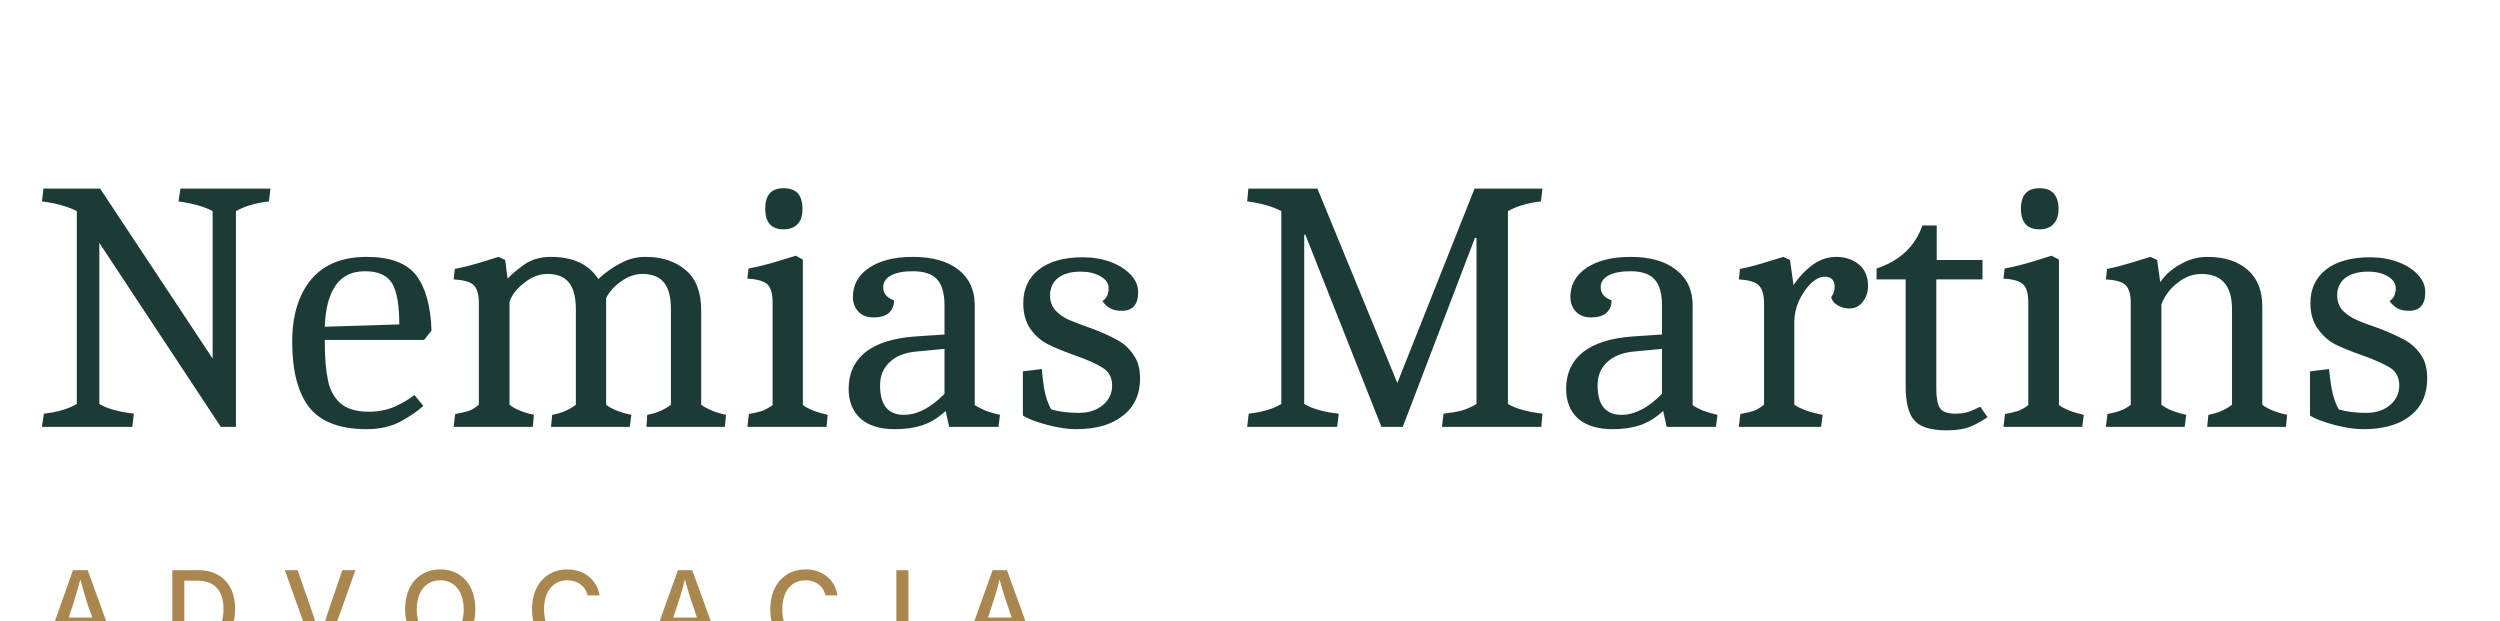
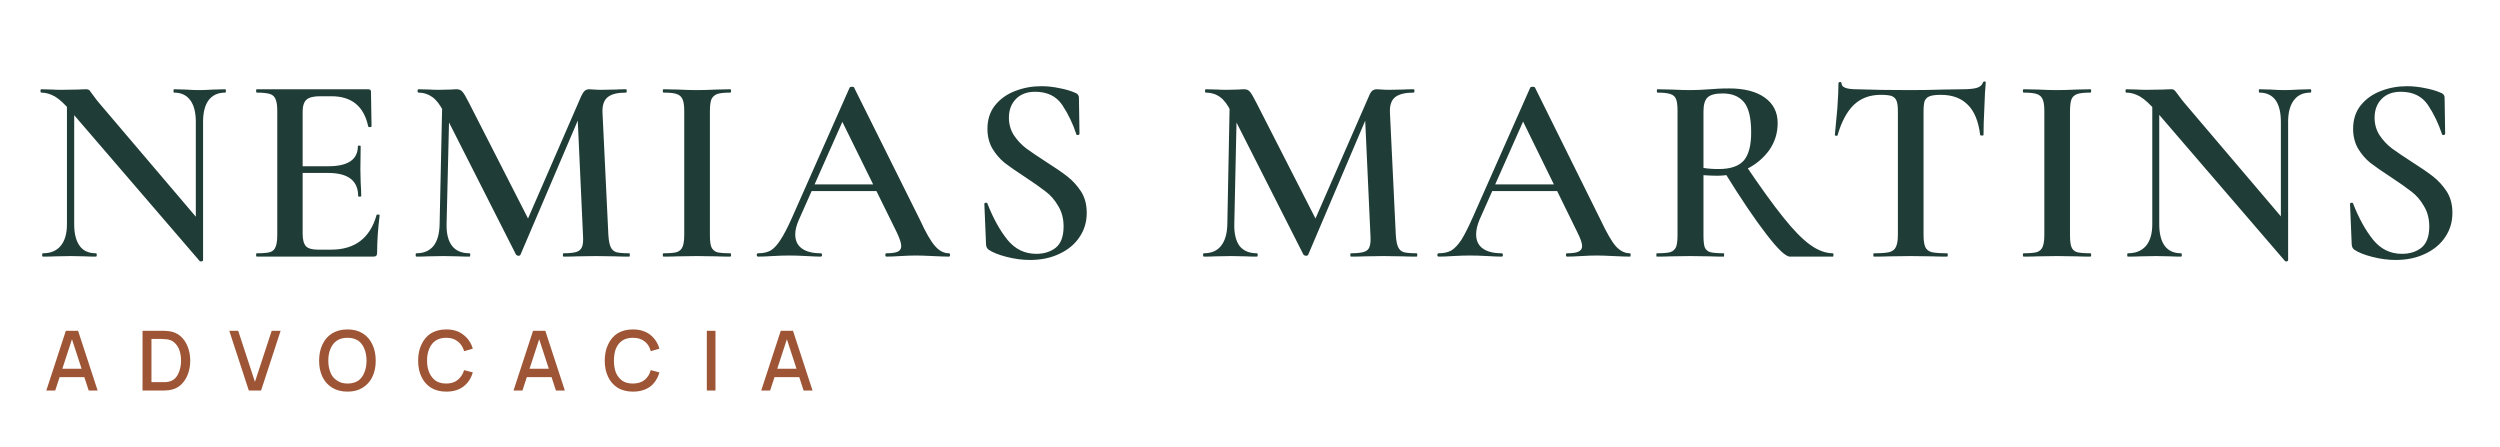
- <svg xmlns="http://www.w3.org/2000/svg" viewBox="0 0 644.26 160" width="644.26" height="160" role="img" aria-labelledby="title">
+ <svg xmlns="http://www.w3.org/2000/svg" viewBox="0 0 896.26 160" width="896.26" height="160" role="img" aria-labelledby="title">
  <g id="wordmark">
-     <path fill="#1D3B36" transform="translate(8 110)" d="M11.8 -5.9V-55.6Q8.2 -57.4 2.8 -58.1L3.2 -61.4H17.8L46.8 -17.6V-55.6Q43.6 -57.3 38 -58.1L38.5 -61.4H61.7L61.3 -58.1Q56.2 -57.5 52.8 -55.6V0H48.9L17.6 -47.4V-5.9Q20.6 -4.1 26.5 -3.4L26.1 0H2.8L3.3 -3.4Q8.6 -4 11.8 -5.9ZM67.3 -21.9Q67.3 -32.1 72.2 -38Q77.1 -43.8 86.5 -43.8Q95.6 -43.8 99.3 -39Q102.9 -34.2 103.2 -24.8L101.3 -22.4H75.7V-21.9Q75.7 -15.9 76.5 -12.1Q77.2 -8.4 79.7 -6.1Q82.2 -3.9 87 -3.9Q90.7 -3.9 93.7 -5.2Q96.8 -6.6 98.8 -8.2L101.1 -5.4Q98.8 -3.3 95.1 -1.3Q91.4 0.6 86.5 0.6Q76.2 0.6 71.7 -5Q67.3 -10.7 67.3 -21.9ZM86.1 -40.1Q80.9 -40.1 78.4 -36.3Q75.9 -32.5 75.7 -25.8L94.9 -26.4Q94.9 -33.7 93.1 -36.9Q91.2 -40.1 86.1 -40.1ZM115.4 -5.7V-31.9Q115.4 -35.3 114 -36.6Q112.6 -37.8 108.9 -38L109.2 -40.7Q112.5 -41.3 117.6 -42.9Q118.1 -43.1 120.5 -43.8L122.2 -43L122.8 -38.2Q124.4 -39.9 127.2 -41.9Q130 -43.8 134 -43.8Q142.5 -43.8 146.2 -38.1Q149 -40.7 152 -42.2Q154.9 -43.8 158.4 -43.8Q164.7 -43.8 168.7 -40.4Q172.7 -37.1 172.7 -30V-5.7Q173.6 -5 175.4 -4.2Q177.2 -3.5 179.1 -3.1L178.8 0H158.6L158.8 -3.1Q162.3 -3.7 164.9 -5.7V-30.3Q164.9 -35 163.1 -37.2Q161.3 -39.4 157.6 -39.4Q154.7 -39.4 152.1 -37.5Q149.5 -35.7 148.2 -33.2V-5.7Q149 -5 150.9 -4.2Q152.7 -3.5 154.7 -3.1L154.3 0H134L134.3 -3.1Q137.8 -3.7 140.4 -5.7V-30.3Q140.4 -35 138.6 -37.2Q136.8 -39.4 133.1 -39.4Q129.9 -39.4 127.1 -37.1Q124.2 -34.9 123.3 -32.2V-5.7Q125.4 -4 129.6 -3.1L129.3 0H108.9L109.3 -3.3Q111.5 -3.7 112.8 -4.1Q114.1 -4.6 115.4 -5.7ZM191.1 -5.6V-32.1Q191.1 -35.5 189.7 -36.8Q188.2 -38 184.6 -38.2L184.9 -40.8Q188.6 -41.5 192.5 -42.7Q196.4 -43.9 197.1 -44.1L198.9 -43.1V-5.6Q201.2 -4 205.3 -3.1L205 0H184.6L185 -3.3Q187.1 -3.7 188.4 -4.1Q189.7 -4.6 191.1 -5.6ZM189.2 -56.2Q189.2 -61.5 193.9 -61.5Q196.3 -61.5 197.6 -60.2Q198.8 -58.8 198.8 -56.2Q198.8 -53.6 197.6 -52.3Q196.3 -50.9 193.9 -50.9Q189.2 -50.9 189.2 -56.2ZM210.7 -9.8Q210.7 -15.8 215.1 -19.3Q219.5 -22.7 227.9 -23.3L235.4 -23.8V-31.3Q235.4 -35.9 233.5 -38Q231.6 -40.1 227.2 -40.1Q223.6 -40.1 221.6 -39Q219.6 -37.9 219.6 -36Q219.6 -33.6 222.4 -32.6Q222.4 -30.5 221 -29.3Q219.7 -28.2 217.1 -28.2Q214.7 -28.2 213.3 -29.6Q211.8 -31.1 211.8 -33.5Q211.8 -38.2 216 -41Q220.2 -43.8 227.2 -43.8Q234.8 -43.8 239 -40.5Q243.2 -37.2 243.2 -31.3V-5.6Q244.1 -5 245.9 -4.2Q247.8 -3.5 249.7 -3.1L249.3 0H236.6L235.7 -4.1Q232.9 -1.5 229.7 -0.4Q226.6 0.6 222.6 0.6Q216.9 0.6 213.8 -2.1Q210.7 -4.9 210.7 -9.8ZM235.4 -8.5V-20.1L228.1 -19.4Q223.7 -19 221.3 -16.7Q218.8 -14.4 218.8 -10.7Q218.8 -3.1 224.9 -3.1Q227.5 -3.1 230 -4.4Q232.5 -5.6 235.4 -8.5ZM255.6 -2.9V-14.3L260.5 -14.9Q260.8 -11 261.3 -8.8Q261.8 -6.5 262.9 -4.5Q265.9 -3.6 270 -3.6Q273.8 -3.6 276.2 -5.6Q278.6 -7.6 278.6 -10.7Q278.6 -13.7 276.2 -15.2Q273.9 -16.7 268.8 -18.5Q264.6 -20 262 -21.3Q259.3 -22.7 257.5 -25.3Q255.7 -27.9 255.7 -31.9Q255.7 -37.4 259.8 -40.6Q263.9 -43.7 271 -43.7Q274.9 -43.7 278.2 -42.5Q281.4 -41.3 283.4 -39.2Q285.3 -37.2 285.3 -34.7Q285.3 -29.9 281.1 -29.9Q279.3 -29.9 278.2 -30.5Q277 -31.1 276.1 -32.4Q277.7 -33.5 277.7 -35.7Q277.7 -37.6 275.6 -38.8Q273.5 -40 270.5 -40Q266.8 -40 264.7 -38.4Q262.6 -36.7 262.6 -33.9Q262.6 -31.6 264 -30Q265.4 -28.5 267.4 -27.6Q269.5 -26.7 273.2 -25.4Q277.2 -23.9 279.7 -22.5Q282.3 -21.2 284 -18.7Q285.8 -16.3 285.8 -12.5Q285.8 -6.3 281.4 -2.9Q277.1 0.6 269.3 0.6Q266.1 0.6 261.9 -0.5Q257.7 -1.6 255.6 -2.9ZM322.2 -5.9V-55.6Q318.8 -57.4 313.4 -58.1L313.7 -61.4H331.5L352.1 -11.3L372 -61.4H389.5L389.1 -58.1Q384 -57.5 380.6 -55.6V-5.9Q383.6 -4.1 389.5 -3.4L389.2 0H363.6L364 -3.4Q366.7 -3.7 368.7 -4.2Q370.7 -4.8 372.5 -5.9V-48.7H372.1L353.5 0H348L328.4 -49.5H328.1V-5.9Q331.3 -4 337 -3.4L336.6 0H313.4L313.8 -3.4Q319.1 -4 322.2 -5.9ZM395.6 -9.8Q395.6 -15.8 400 -19.3Q404.4 -22.7 412.8 -23.3L420.3 -23.8V-31.3Q420.3 -35.9 418.4 -38Q416.5 -40.1 412.2 -40.1Q408.5 -40.1 406.5 -39Q404.5 -37.9 404.5 -36Q404.5 -33.6 407.3 -32.6Q407.3 -30.5 405.9 -29.3Q404.6 -28.2 402 -28.2Q399.6 -28.2 398.2 -29.6Q396.7 -31.1 396.7 -33.5Q396.7 -38.2 400.9 -41Q405.1 -43.8 412.2 -43.8Q419.7 -43.8 423.9 -40.5Q428.2 -37.2 428.2 -31.3V-5.6Q429 -5 430.8 -4.2Q432.7 -3.5 434.6 -3.1L434.2 0H421.5L420.6 -4.1Q417.8 -1.5 414.6 -0.4Q411.5 0.6 407.6 0.6Q401.9 0.6 398.7 -2.1Q395.6 -4.9 395.6 -9.8ZM420.3 -8.5V-20.1L413 -19.4Q408.7 -19 406.2 -16.7Q403.7 -14.4 403.7 -10.7Q403.7 -3.1 409.9 -3.1Q412.4 -3.1 414.9 -4.4Q417.4 -5.6 420.3 -8.5ZM446.6 -5.7V-31.9Q446.6 -35.3 445.1 -36.6Q443.7 -37.8 440.1 -38L440.4 -40.7Q443.3 -41.2 448.6 -42.9L451.6 -43.8L453.3 -43L454.2 -36.5Q456.3 -39.7 459.2 -41.8Q462 -43.8 465.2 -43.8Q468.6 -43.8 471 -41.9Q473.4 -39.9 473.4 -36.3Q473.4 -34 472.1 -32.3Q470.8 -30.5 468.6 -30.5Q467 -30.5 465.6 -31.3Q464.2 -32.1 463.9 -33.4Q464.2 -33.8 464.5 -34.5Q464.8 -35.3 464.8 -36Q464.8 -38.7 462.2 -38.7Q460.6 -38.7 458.7 -37Q456.9 -35.2 455.6 -32.5Q454.4 -29.8 454.4 -27V-5.7Q456.9 -4 461.7 -3.1L461.3 0H440.1L440.5 -3.3Q442.6 -3.7 443.9 -4.1Q445.2 -4.6 446.6 -5.7ZM483.1 -10.4V-38H475.6V-40.8Q484.6 -43.8 487.4 -51.9H491.1V-43H502.9V-38H491V-9.8Q491 -6.3 491.9 -4.9Q492.8 -3.4 495.9 -3.4Q497.9 -3.4 499.4 -3.9Q500.8 -4.4 502.3 -5.2L504.2 -2.5Q502.2 -1.1 499.9 -0.1Q497.5 0.9 493.7 0.9Q487.5 0.9 485.3 -1.7Q483.1 -4.2 483.1 -10.4ZM514.7 -5.6V-32.1Q514.7 -35.5 513.3 -36.8Q511.9 -38 508.3 -38.2L508.6 -40.8Q512.3 -41.5 516.2 -42.7Q520.1 -43.9 520.7 -44.1L522.6 -43.1V-5.6Q524.9 -4 529 -3.1L528.6 0H508.3L508.7 -3.3Q510.8 -3.7 512.1 -4.1Q513.4 -4.6 514.7 -5.6ZM512.8 -56.2Q512.8 -61.5 517.6 -61.5Q520 -61.5 521.2 -60.2Q522.5 -58.8 522.5 -56.2Q522.5 -53.6 521.2 -52.3Q520 -50.9 517.6 -50.9Q512.8 -50.9 512.8 -56.2ZM541.1 -5.7V-31.9Q541.1 -35.3 539.7 -36.6Q538.3 -37.8 534.7 -38L535 -40.7Q537.8 -41.2 543.2 -42.9L546.2 -43.8L547.9 -43L548.7 -37.3Q550.8 -40.3 554.1 -42Q557.3 -43.8 560.8 -43.8Q567.5 -43.8 571.3 -40.4Q575 -37.1 575 -31.1V-5.7Q575.8 -5 577.7 -4.2Q579.5 -3.5 581.4 -3.1L581.1 0H560.8L561.1 -3.1Q564.6 -3.7 567.2 -5.7V-30.3Q567.2 -39.4 559.3 -39.4Q556.1 -39.4 553.3 -37.2Q550.4 -35.1 549 -31.6V-5.7Q551.2 -4 555.4 -3.1L555 0H534.7L535.1 -3.3Q537.2 -3.7 538.5 -4.2Q539.9 -4.7 541.1 -5.7ZM587.3 -2.9V-14.3L592.2 -14.9Q592.6 -11 593.1 -8.8Q593.6 -6.5 594.7 -4.5Q597.6 -3.6 601.8 -3.6Q605.5 -3.6 607.9 -5.6Q610.3 -7.6 610.3 -10.7Q610.3 -13.7 608 -15.2Q605.6 -16.7 600.6 -18.5Q596.3 -20 593.7 -21.3Q591.1 -22.7 589.3 -25.3Q587.4 -27.9 587.4 -31.9Q587.4 -37.4 591.5 -40.6Q595.6 -43.7 602.8 -43.7Q606.6 -43.7 609.9 -42.5Q613.2 -41.3 615.1 -39.2Q617 -37.2 617 -34.7Q617 -29.9 612.8 -29.9Q611.1 -29.9 609.9 -30.5Q608.8 -31.1 607.8 -32.4Q609.4 -33.5 609.4 -35.7Q609.4 -37.6 607.3 -38.8Q605.3 -40 602.2 -40Q598.6 -40 596.4 -38.4Q594.3 -36.7 594.3 -33.9Q594.3 -31.6 595.7 -30Q597.2 -28.5 599.2 -27.6Q601.2 -26.7 605 -25.4Q608.9 -23.9 611.5 -22.5Q614 -21.2 615.8 -18.7Q617.5 -16.3 617.5 -12.5Q617.5 -6.3 613.2 -2.9Q608.9 0.6 601 0.6Q597.8 0.6 593.6 -0.5Q589.4 -1.6 587.3 -2.9Z" />
-     <path fill="#A9874E" transform="translate(11 167.04)" d="M0.7 0H4L5.8 -5.3H13.7L15.6 0H18.9L11.6 -20.1H7.8ZM6.7 -7.9 7.8 -11.2C8.3 -12.7 8.9 -14.8 9.7 -17.7C10.5 -14.8 11.1 -12.8 11.6 -11.2L12.8 -7.9ZM39.9 0C46 0 49.6 -3.8 49.6 -10.1C49.6 -16.3 46 -20.1 40.1 -20.1H33.4V0ZM36.5 -2.7V-17.4H39.9C44.3 -17.4 46.6 -14.8 46.6 -10.1C46.6 -5.3 44.3 -2.7 39.7 -2.7ZM69.6 0H73.4L80.6 -20.1H77.2L73.4 -8.9C72.9 -7.4 72.3 -5.3 71.5 -2.5C70.7 -5.3 70.1 -7.4 69.6 -8.9L65.7 -20.1H62.4ZM102.5 0.3C107.7 0.3 111.5 -3.6 111.5 -10C111.5 -16.5 107.7 -20.3 102.5 -20.3C97.2 -20.3 93.4 -16.5 93.4 -10C93.4 -3.6 97.2 0.3 102.5 0.3ZM102.5 -2.5C99 -2.5 96.4 -5.2 96.4 -10C96.4 -14.9 99 -17.5 102.5 -17.5C105.9 -17.5 108.5 -14.9 108.5 -10C108.5 -5.2 105.9 -2.5 102.5 -2.5ZM135.2 0.3C139.6 0.3 142.8 -2.5 143.5 -6.5H140.4C139.9 -3.9 137.7 -2.5 135.2 -2.5C131.8 -2.5 129.2 -5.1 129.2 -10C129.2 -14.9 131.8 -17.5 135.2 -17.5C137.7 -17.5 139.9 -16.1 140.4 -13.6H143.5C142.8 -17.8 139.4 -20.3 135.2 -20.3C130 -20.3 126.1 -16.5 126.1 -10C126.1 -3.6 130 0.3 135.2 0.3ZM156.5 0H159.9L161.6 -5.3H169.5L171.4 0H174.7L167.4 -20.1H163.7ZM162.5 -7.9 163.6 -11.2C164.1 -12.7 164.8 -14.8 165.5 -17.7C166.3 -14.8 166.9 -12.8 167.5 -11.2L168.6 -7.9ZM196.6 0.3C201 0.3 204.2 -2.5 204.8 -6.5H201.7C201.2 -3.9 199.1 -2.5 196.6 -2.5C193.1 -2.5 190.6 -5.1 190.6 -10C190.6 -14.9 193.1 -17.5 196.6 -17.5C199.1 -17.5 201.2 -16.1 201.7 -13.6H204.8C204.2 -17.8 200.8 -20.3 196.6 -20.3C191.4 -20.3 187.5 -16.5 187.5 -10C187.5 -3.6 191.3 0.3 196.6 0.3ZM223.1 -20.1H220V0H223.1ZM237.6 0H241L242.7 -5.3H250.6L252.5 0H255.8L248.5 -20.1H244.8ZM243.6 -7.9 244.7 -11.2C245.2 -12.7 245.9 -14.8 246.6 -17.7C247.4 -14.8 248 -12.8 248.6 -11.2L249.7 -7.9Z" />
+     <path fill="#1F3D36" transform="translate(12 92)" d="M12 -57.8 14.6 -57.6V-11.6Q14.6 -6.5 16.6 -3.8Q18.5 -1.2 22.4 -1.2Q22.7 -1.2 22.7 -0.6Q22.7 0 22.4 0Q19.9 0 18.5 -0.1L13.4 -0.2L7.8 -0.1Q6.2 0 3.4 0Q3.1 0 3.1 -0.6Q3.1 -1.2 3.4 -1.2Q7.5 -1.2 9.7 -3.8Q12 -6.5 12 -11.6ZM59.6 1.6 13.4 -52.1Q10.2 -55.9 7.7 -57.4Q5.2 -58.8 2.8 -58.8Q2.5 -58.8 2.5 -59.4Q2.5 -60 2.8 -60L6.6 -59.9Q7.8 -59.8 10.1 -59.8L16.2 -59.9Q17.4 -60 18.9 -60Q19.7 -60 20.1 -59.6Q20.4 -59.2 21.2 -58.1Q22.8 -55.9 23.6 -55L60 -12.2L60.8 1.3Q60.8 1.6 60.3 1.7Q59.8 1.8 59.6 1.6ZM60.8 1.3 58.2 -1.5V-48.3Q58.2 -53.4 56.2 -56.1Q54.2 -58.8 50.4 -58.8Q50.2 -58.8 50.2 -59.4Q50.2 -60 50.4 -60L54.3 -59.9Q57.4 -59.7 59.4 -59.7Q61.2 -59.7 64.7 -59.9L68.7 -60Q69 -60 69 -59.4Q69 -58.8 68.7 -58.8Q64.9 -58.8 62.8 -56.1Q60.8 -53.4 60.8 -48.3ZM80.1 -1.2Q83.3 -1.2 84.8 -1.6Q86.3 -2.1 86.8 -3.5Q87.4 -4.9 87.4 -7.8V-52.2Q87.4 -55.1 86.8 -56.4Q86.3 -57.8 84.8 -58.3Q83.2 -58.8 80.1 -58.8Q79.8 -58.8 79.8 -59.4Q79.8 -60 80.1 -60H120Q121 -60 121 -59.1L121.2 -46.7Q121.2 -46.5 120.6 -46.4Q120.1 -46.4 120 -46.7Q117.7 -57.5 106.8 -57.5H102.8Q99.3 -57.5 97.9 -56.3Q96.5 -55 96.5 -52V-8.2Q96.5 -5 97.7 -3.7Q98.9 -2.5 102 -2.5H106.7Q119.5 -2.5 123 -14.9Q123 -15.1 123.5 -15.1Q124.1 -15.1 124.1 -14.8Q123.2 -7.5 123.2 -1.4Q123.2 -0.7 122.9 -0.3Q122.6 0 121.7 0H80.1Q79.8 0 79.8 -0.6Q79.8 -1.2 80.1 -1.2ZM105.6 -30H92.2V-32.4H105.7Q116.3 -32.4 116.3 -39.6Q116.3 -39.8 116.8 -39.8Q117.3 -39.8 117.3 -39.6L117.2 -31.2L117.3 -26.7Q117.5 -23.6 117.5 -21.7Q117.5 -21.5 116.9 -21.5Q116.4 -21.5 116.4 -21.7Q116.4 -30 105.6 -30ZM146.6 -57.8 149.2 -57.6 148.1 -11.6Q148 -6.5 150.1 -3.8Q152.2 -1.2 156.3 -1.2Q156.6 -1.2 156.6 -0.6Q156.6 0 156.3 0Q153.7 0 152.3 -0.1L147 -0.2L141.3 -0.1Q139.9 0 137.3 0Q137 0 137 -0.6Q137 -1.2 137.3 -1.2Q141.2 -1.2 143.4 -3.8Q145.5 -6.5 145.6 -11.6ZM213.6 0Q210.4 0 208.5 -0.1L201.6 -0.2L194.9 -0.1Q193.2 0 190 0Q189.8 0 189.8 -0.6Q189.8 -1.2 190 -1.2Q193.2 -1.2 194.7 -1.7Q196.2 -2.2 196.7 -3.6Q197.2 -4.9 197 -7.8L195 -51.6L199.2 -58.3L174.6 -0.7Q174.4 -0.3 173.9 -0.3Q173.4 -0.3 173 -0.7L147 -52Q145.2 -55.6 143 -57.2Q140.8 -58.8 138 -58.8Q137.7 -58.8 137.7 -59.4Q137.7 -60 138 -60L142.1 -59.9Q143.3 -59.8 145.3 -59.8L149.8 -59.9Q150.6 -60 151.8 -60Q153 -60 153.8 -59.1Q154.6 -58.2 156.2 -55L177.8 -12.7L173.7 -5.4L196.4 -57.6Q197 -58.9 197.7 -59.5Q198.3 -60 199.3 -60Q200 -60 201 -59.9Q202.1 -59.8 203.6 -59.8L208.8 -59.9Q210 -60 212.4 -60Q212.7 -60 212.7 -59.4Q212.7 -58.8 212.4 -58.8Q207.9 -58.8 205.9 -57.2Q203.8 -55.5 204 -51.6L206.1 -7.8Q206.3 -4.8 206.9 -3.5Q207.5 -2.1 208.9 -1.6Q210.3 -1.2 213.6 -1.2Q213.8 -1.2 213.8 -0.6Q213.8 0 213.6 0ZM249.8 -1.2Q250.1 -1.2 250.1 -0.6Q250.1 0 249.8 0Q246.7 0 244.9 -0.1L237.8 -0.2L230.9 -0.1Q229.1 0 225.9 0Q225.6 0 225.6 -0.6Q225.6 -1.2 225.9 -1.2Q229.2 -1.2 230.6 -1.6Q232.1 -2.1 232.7 -3.5Q233.3 -4.9 233.3 -7.8V-52.2Q233.3 -55.1 232.7 -56.4Q232.1 -57.8 230.6 -58.3Q229.2 -58.8 225.9 -58.8Q225.6 -58.8 225.6 -59.4Q225.6 -60 225.9 -60L230.9 -59.9Q235.1 -59.7 237.8 -59.7Q240.8 -59.7 245 -59.9L249.8 -60Q250.1 -60 250.1 -59.4Q250.1 -58.8 249.8 -58.8Q246.6 -58.8 245.1 -58.3Q243.6 -57.7 243 -56.3Q242.5 -54.9 242.5 -52V-7.8Q242.5 -4.8 243 -3.5Q243.6 -2.1 245 -1.6Q246.5 -1.2 249.8 -1.2ZM278.4 -25.9H305.3L306 -23.5H277.2ZM328.2 0Q326.4 0 322.4 -0.2Q318.3 -0.4 316.5 -0.4Q314.1 -0.4 310.8 -0.2Q307.6 0 305.8 0Q305.4 0 305.4 -0.6Q305.4 -1.2 305.8 -1.2Q308.6 -1.2 309.9 -1.8Q311.1 -2.4 311.1 -3.8Q311.1 -5.3 309.5 -8.7L289.4 -49.5L293.4 -56L274.4 -13.2Q273.1 -10.3 273.1 -8Q273.1 -4.6 275.5 -2.9Q277.9 -1.2 282.2 -1.2Q282.7 -1.2 282.7 -0.6Q282.7 0 282.2 0Q280.5 0 277.2 -0.2Q273.6 -0.4 270.9 -0.4Q268.3 -0.4 264.9 -0.2Q261.8 0 259.8 0Q259.3 0 259.3 -0.6Q259.3 -1.2 259.8 -1.2Q262.5 -1.2 264.3 -2.2Q266.1 -3.3 267.8 -6Q269.6 -8.7 272 -14.1L292.6 -60.6Q292.8 -60.9 293.5 -60.9Q294.1 -60.9 294.2 -60.6L317.8 -13.2Q321 -6.2 323.3 -3.7Q325.5 -1.2 328.2 -1.2Q328.6 -1.2 328.6 -0.6Q328.6 0 328.2 0ZM363 -34Q367.9 -30.9 370.7 -28.7Q373.5 -26.5 375.6 -23.3Q377.6 -20.1 377.6 -15.7Q377.6 -10.8 375 -7Q372.5 -3.2 367.8 -1Q363.2 1.2 357.2 1.2Q353.2 1.2 348.9 0.1Q344.6 -1 342.4 -2.5Q341.6 -3.1 341.5 -4.3L340.9 -18.8V-18.9Q340.9 -19.3 341.4 -19.3Q341.9 -19.4 342 -19Q345.1 -11.1 349.2 -6Q353.3 -1 359.5 -1Q363.7 -1 366.5 -3.2Q369.3 -5.5 369.3 -10.8Q369.3 -15 367.4 -18.1Q365.6 -21.3 362.8 -23.4Q360.1 -25.5 355.4 -28.6Q350.8 -31.6 348.2 -33.6Q345.6 -35.7 343.8 -38.7Q342 -41.8 342 -45.8Q342 -50.8 344.7 -54.2Q347.5 -57.7 352 -59.4Q356.4 -61.1 361.3 -61.1Q364.5 -61.1 367.8 -60.4Q371 -59.8 373.3 -58.8Q374.8 -58.3 374.8 -57L375 -44.1Q375 -43.7 374.5 -43.6Q374.1 -43.5 373.9 -43.8Q372 -49.6 368.8 -54.4Q365.6 -59.1 359.1 -59.1Q354.8 -59.1 352.3 -56.6Q349.7 -54 349.7 -49.8Q349.7 -46.3 351.5 -43.5Q353.3 -40.8 355.9 -38.8Q358.5 -36.9 363 -34ZM428.9 -57.8 431.5 -57.6 430.5 -11.6Q430.4 -6.5 432.4 -3.8Q434.5 -1.2 438.6 -1.2Q438.9 -1.2 438.9 -0.6Q438.9 0 438.6 0Q436 0 434.6 -0.1L429.3 -0.2L423.6 -0.1Q422.2 0 419.6 0Q419.3 0 419.3 -0.6Q419.3 -1.2 419.6 -1.2Q423.6 -1.2 425.7 -3.8Q427.9 -6.5 428 -11.6ZM495.9 0Q492.8 0 490.8 -0.1L483.9 -0.2L477.2 -0.1Q475.5 0 472.3 0Q472.1 0 472.1 -0.6Q472.1 -1.2 472.3 -1.2Q475.5 -1.2 477 -1.7Q478.6 -2.2 479 -3.6Q479.5 -4.9 479.3 -7.8L477.3 -51.6L481.5 -58.3L457 -0.7Q456.8 -0.3 456.2 -0.3Q455.7 -0.3 455.3 -0.7L429.3 -52Q427.6 -55.6 425.4 -57.2Q423.2 -58.8 420.3 -58.8Q420 -58.8 420 -59.4Q420 -60 420.3 -60L424.4 -59.9Q425.7 -59.8 427.7 -59.8L432.1 -59.9Q433 -60 434.1 -60Q435.4 -60 436.1 -59.1Q436.9 -58.2 438.5 -55L460.1 -12.7L456 -5.4L478.8 -57.6Q479.3 -58.9 480 -59.5Q480.7 -60 481.6 -60Q482.3 -60 483.4 -59.9Q484.4 -59.8 486 -59.8L491.1 -59.9Q492.4 -60 494.8 -60Q495.1 -60 495.1 -59.4Q495.1 -58.8 494.8 -58.8Q490.3 -58.8 488.2 -57.2Q486.1 -55.5 486.3 -51.6L488.4 -7.8Q488.6 -4.8 489.2 -3.5Q489.8 -2.1 491.2 -1.6Q492.7 -1.2 495.9 -1.2Q496.1 -1.2 496.1 -0.6Q496.1 0 495.9 0ZM522.4 -25.9H549.3L550 -23.5H521.2ZM572.3 0Q570.4 0 566.4 -0.2Q562.4 -0.4 560.5 -0.4Q558.1 -0.4 554.9 -0.2Q551.6 0 549.8 0Q549.4 0 549.4 -0.6Q549.4 -1.2 549.8 -1.2Q552.7 -1.2 553.9 -1.8Q555.2 -2.4 555.2 -3.8Q555.2 -5.3 553.5 -8.7L533.5 -49.5L537.4 -56L518.4 -13.2Q517.2 -10.3 517.2 -8Q517.2 -4.6 519.6 -2.9Q522 -1.2 526.3 -1.2Q526.8 -1.2 526.8 -0.6Q526.8 0 526.3 0Q524.5 0 521.3 -0.2Q517.6 -0.4 514.9 -0.4Q512.4 -0.4 508.9 -0.2Q505.8 0 503.8 0Q503.3 0 503.3 -0.6Q503.3 -1.2 503.8 -1.2Q506.5 -1.2 508.3 -2.2Q510.1 -3.3 511.9 -6Q513.6 -8.7 516 -14.1L536.6 -60.6Q536.8 -60.9 537.5 -60.9Q538.2 -60.9 538.3 -60.6L561.8 -13.2Q565.1 -6.2 567.3 -3.7Q569.6 -1.2 572.3 -1.2Q572.6 -1.2 572.6 -0.6Q572.6 0 572.3 0ZM606.1 -30.5 613.8 -32.8Q621.9 -20.8 627.3 -14.1Q632.7 -7.3 637 -4.2Q641.2 -1.2 645.1 -1.2Q645.3 -1.2 645.3 -0.6Q645.3 0 645.1 0H629.7Q627.4 0 621.2 -8.1Q615 -16.1 606.1 -30.5ZM625.3 -47.9Q625.3 -42.5 622.3 -38.2Q619.2 -33.9 614.2 -31.4Q609.1 -29 603.6 -29Q601.5 -29 598.7 -29.2V-7.8Q598.7 -4.8 599.1 -3.5Q599.6 -2.1 601.1 -1.6Q602.6 -1.2 606 -1.2Q606.1 -1.2 606.1 -0.6Q606.1 0 606 0Q602.8 0 601 -0.1L594 -0.2L587 -0.1Q585.2 0 582 0Q581.8 0 581.8 -0.6Q581.8 -1.2 582 -1.2Q585.3 -1.2 586.8 -1.6Q588.3 -2.1 588.9 -3.5Q589.4 -4.9 589.4 -7.8V-52.2Q589.4 -55.1 588.9 -56.4Q588.4 -57.8 586.8 -58.3Q585.3 -58.8 582.1 -58.8Q582 -58.8 582 -59.4Q582 -60 582.1 -60L587.1 -59.9Q591.4 -59.7 594 -59.7Q597.1 -59.7 600.9 -60Q602.1 -60.1 603.9 -60.2Q605.7 -60.3 607.9 -60.3Q616.1 -60.3 620.7 -57Q625.3 -53.7 625.3 -47.9ZM605.6 -58.5Q601.7 -58.5 600.2 -57.1Q598.7 -55.7 598.7 -52V-31.8Q601 -31.4 604.2 -31.4Q610.5 -31.4 613.2 -34.5Q615.8 -37.6 615.8 -44.5Q615.8 -52.3 613.2 -55.4Q610.6 -58.5 605.6 -58.5ZM646.8 -43.6Q646.8 -43.3 646.3 -43.3Q645.8 -43.4 645.8 -43.6Q646.2 -47.3 646.7 -53.2Q647.1 -59.1 647.1 -62.1Q647.1 -62.6 647.7 -62.6Q648.2 -62.6 648.2 -62.1Q648.2 -60 653.6 -60Q661.8 -59.7 672.9 -59.7Q678.5 -59.7 684.9 -59.9L691.4 -60Q695 -60 696.7 -60.5Q698.4 -61 698.9 -62.4Q699 -62.8 699.5 -62.8Q699.9 -62.8 699.9 -62.4Q699.6 -59.4 699.4 -53.4Q699.1 -47.3 699.1 -43.6Q699.1 -43.4 698.5 -43.4Q698 -43.4 697.9 -43.6Q697 -51 693.4 -54.5Q689.9 -58 683.8 -58Q681.1 -58 679.8 -57.5Q678.5 -57 678 -55.8Q677.6 -54.6 677.6 -52V-7.8Q677.6 -4.9 678.2 -3.5Q678.8 -2.1 680.5 -1.6Q682.3 -1.2 686 -1.2Q686.3 -1.2 686.3 -0.6Q686.3 0 686 0Q682.7 0 680.7 -0.1L672.9 -0.2L665.4 -0.1Q663.4 0 659.8 0Q659.6 0 659.6 -0.6Q659.6 -1.2 659.8 -1.2Q663.6 -1.2 665.3 -1.6Q667.1 -2.1 667.7 -3.5Q668.4 -4.9 668.4 -7.8V-52.2Q668.4 -54.7 667.9 -55.9Q667.4 -57.1 666.1 -57.6Q664.9 -58 662.2 -58Q656.4 -58 652.6 -54.4Q648.9 -50.8 646.8 -43.6ZM737.4 -1.2Q737.7 -1.2 737.7 -0.6Q737.7 0 737.4 0Q734.3 0 732.5 -0.1L725.4 -0.2L718.5 -0.1Q716.6 0 713.5 0Q713.2 0 713.2 -0.6Q713.2 -1.2 713.5 -1.2Q716.7 -1.2 718.2 -1.6Q719.7 -2.1 720.3 -3.5Q720.9 -4.9 720.9 -7.8V-52.2Q720.9 -55.1 720.3 -56.4Q719.7 -57.8 718.2 -58.3Q716.7 -58.8 713.5 -58.8Q713.2 -58.8 713.2 -59.4Q713.2 -60 713.5 -60L718.5 -59.9Q722.7 -59.7 725.4 -59.7Q728.4 -59.7 732.6 -59.9L737.4 -60Q737.7 -60 737.7 -59.4Q737.7 -58.8 737.4 -58.8Q734.2 -58.8 732.7 -58.3Q731.1 -57.7 730.6 -56.3Q730.1 -54.9 730.1 -52V-7.8Q730.1 -4.8 730.6 -3.5Q731.1 -2.1 732.6 -1.6Q734.1 -1.2 737.4 -1.2ZM759.6 -57.8 762.1 -57.6V-11.6Q762.1 -6.5 764.1 -3.8Q766.1 -1.2 769.9 -1.2Q770.2 -1.2 770.2 -0.6Q770.2 0 769.9 0Q767.4 0 766.1 -0.1L761 -0.2L755.3 -0.1Q753.8 0 750.9 0Q750.6 0 750.6 -0.6Q750.6 -1.2 750.9 -1.2Q755 -1.2 757.3 -3.8Q759.6 -6.5 759.6 -11.6ZM807.2 1.6 761 -52.1Q757.7 -55.9 755.2 -57.4Q752.7 -58.8 750.3 -58.8Q750 -58.8 750 -59.4Q750 -60 750.3 -60L754.2 -59.9Q755.3 -59.8 757.6 -59.8L763.8 -59.9Q764.9 -60 766.5 -60Q767.2 -60 767.6 -59.6Q768 -59.2 768.8 -58.1Q770.4 -55.9 771.2 -55L807.6 -12.2L808.3 1.3Q808.3 1.6 807.8 1.7Q807.4 1.8 807.2 1.6ZM808.3 1.3 805.7 -1.5V-48.3Q805.7 -53.4 803.8 -56.1Q801.8 -58.8 798 -58.8Q797.8 -58.8 797.8 -59.4Q797.8 -60 798 -60L801.9 -59.9Q805 -59.7 807 -59.7Q808.8 -59.7 812.3 -59.9L816.3 -60Q816.6 -60 816.6 -59.4Q816.6 -58.8 816.3 -58.8Q812.4 -58.8 810.4 -56.1Q808.3 -53.4 808.3 -48.3ZM852.6 -34Q857.5 -30.9 860.3 -28.7Q863.1 -26.5 865.2 -23.3Q867.2 -20.1 867.2 -15.7Q867.2 -10.8 864.6 -7Q862.1 -3.2 857.4 -1Q852.8 1.2 846.8 1.2Q842.8 1.2 838.5 0.1Q834.2 -1 832 -2.5Q831.2 -3.1 831.1 -4.3L830.5 -18.8V-18.9Q830.5 -19.3 831 -19.3Q831.5 -19.4 831.6 -19Q834.7 -11.1 838.8 -6Q842.9 -1 849.1 -1Q853.3 -1 856.1 -3.2Q858.9 -5.5 858.9 -10.8Q858.9 -15 857 -18.1Q855.2 -21.3 852.4 -23.4Q849.7 -25.5 845 -28.6Q840.4 -31.6 837.8 -33.6Q835.2 -35.7 833.4 -38.7Q831.6 -41.8 831.6 -45.8Q831.6 -50.8 834.3 -54.2Q837.1 -57.7 841.6 -59.4Q846 -61.1 850.9 -61.1Q854.1 -61.1 857.4 -60.4Q860.6 -59.8 862.9 -58.8Q864.4 -58.3 864.4 -57L864.6 -44.1Q864.6 -43.7 864.1 -43.6Q863.7 -43.5 863.5 -43.8Q861.6 -49.6 858.4 -54.4Q855.2 -59.1 848.7 -59.1Q844.4 -59.1 841.9 -56.6Q839.3 -54 839.3 -49.8Q839.3 -46.3 841.1 -43.5Q842.9 -40.8 845.5 -38.8Q848.1 -36.9 852.6 -34Z" />
+     <path fill="#9E5536" transform="translate(16 140)" d="M0.6 0 7.6 -21.4H12L19 0H15.8L9.4 -19.6H10.2L3.8 0ZM4.2 -4.8V-7.8H15.4V-4.8ZM35.1 0V-21.4H41.8Q42.1 -21.4 42.9 -21.4Q43.7 -21.4 44.4 -21.3Q47 -21 48.7 -19.5Q50.4 -18 51.3 -15.7Q52.2 -13.4 52.2 -10.7Q52.2 -8 51.3 -5.7Q50.4 -3.4 48.7 -1.9Q47 -0.4 44.4 -0.1Q43.7 -0 42.9 -0Q42.1 0 41.8 0ZM38.3 -3H41.8Q42.3 -3 43 -3Q43.7 -3 44.2 -3.1Q45.9 -3.4 46.9 -4.5Q47.9 -5.6 48.4 -7.3Q48.9 -8.9 48.9 -10.7Q48.9 -12.6 48.4 -14.2Q47.9 -15.8 46.8 -16.9Q45.8 -18 44.2 -18.3Q43.7 -18.4 43 -18.4Q42.3 -18.5 41.8 -18.5H38.3ZM73.2 0 66.2 -21.4H69.4L75.4 -3.1L81.4 -21.4H84.6L77.6 0ZM108.6 0.4Q105.4 0.4 103.1 -1Q100.8 -2.4 99.6 -4.9Q98.4 -7.4 98.4 -10.7Q98.4 -14 99.6 -16.5Q100.8 -19.1 103.1 -20.5Q105.4 -21.9 108.6 -21.9Q111.8 -21.9 114 -20.5Q116.3 -19.1 117.5 -16.5Q118.7 -14 118.7 -10.7Q118.7 -7.4 117.5 -4.9Q116.3 -2.4 114 -1Q111.8 0.4 108.6 0.4ZM108.6 -2.5Q110.8 -2.5 112.4 -3.5Q113.9 -4.6 114.6 -6.4Q115.4 -8.3 115.4 -10.7Q115.4 -13.2 114.6 -15Q113.9 -16.8 112.4 -17.9Q110.8 -18.9 108.6 -18.9Q106.3 -18.9 104.8 -17.9Q103.3 -16.9 102.5 -15Q101.7 -13.2 101.7 -10.7Q101.7 -8.3 102.5 -6.4Q103.2 -4.6 104.8 -3.6Q106.3 -2.5 108.6 -2.5ZM144 0.4Q140.8 0.4 138.5 -1Q136.3 -2.4 135.1 -4.9Q133.9 -7.4 133.9 -10.7Q133.9 -14 135.1 -16.5Q136.3 -19.1 138.5 -20.5Q140.8 -21.9 144 -21.9Q147.7 -21.9 150.1 -20Q152.6 -18.1 153.5 -15L150.4 -14.1Q149.7 -16.4 148.1 -17.6Q146.5 -18.9 144 -18.9Q141.7 -18.9 140.2 -17.9Q138.7 -16.9 137.9 -15Q137.1 -13.2 137.1 -10.7Q137.1 -8.3 137.9 -6.4Q138.7 -4.6 140.2 -3.5Q141.7 -2.5 144 -2.5Q146.5 -2.5 148.1 -3.8Q149.7 -5.1 150.4 -7.3L153.5 -6.5Q152.6 -3.3 150.1 -1.4Q147.7 0.4 144 0.4ZM168.1 0 175.1 -21.4H179.5L186.5 0H183.3L176.9 -19.6H177.7L171.3 0ZM171.7 -4.8V-7.8H182.9V-4.8ZM210.9 0.4Q207.7 0.4 205.4 -1Q203.2 -2.4 202 -4.9Q200.8 -7.4 200.8 -10.7Q200.8 -14 202 -16.5Q203.2 -19.1 205.4 -20.5Q207.7 -21.9 210.9 -21.9Q214.6 -21.9 217.1 -20Q219.5 -18.1 220.4 -15L217.3 -14.1Q216.7 -16.4 215.1 -17.6Q213.5 -18.9 210.9 -18.9Q208.6 -18.9 207.1 -17.9Q205.6 -16.9 204.8 -15Q204.1 -13.2 204.1 -10.7Q204.1 -8.3 204.8 -6.4Q205.6 -4.6 207.1 -3.5Q208.6 -2.5 210.9 -2.5Q213.5 -2.5 215.1 -3.8Q216.7 -5.1 217.3 -7.3L220.4 -6.5Q219.5 -3.3 217.1 -1.4Q214.6 0.4 210.9 0.4ZM237.4 0V-21.4H240.5V0ZM256.9 0 263.9 -21.4H268.3L275.3 0H272.1L265.7 -19.6H266.5L260.1 0ZM260.5 -4.8V-7.8H271.7V-4.8Z" />
  </g>
</svg>
